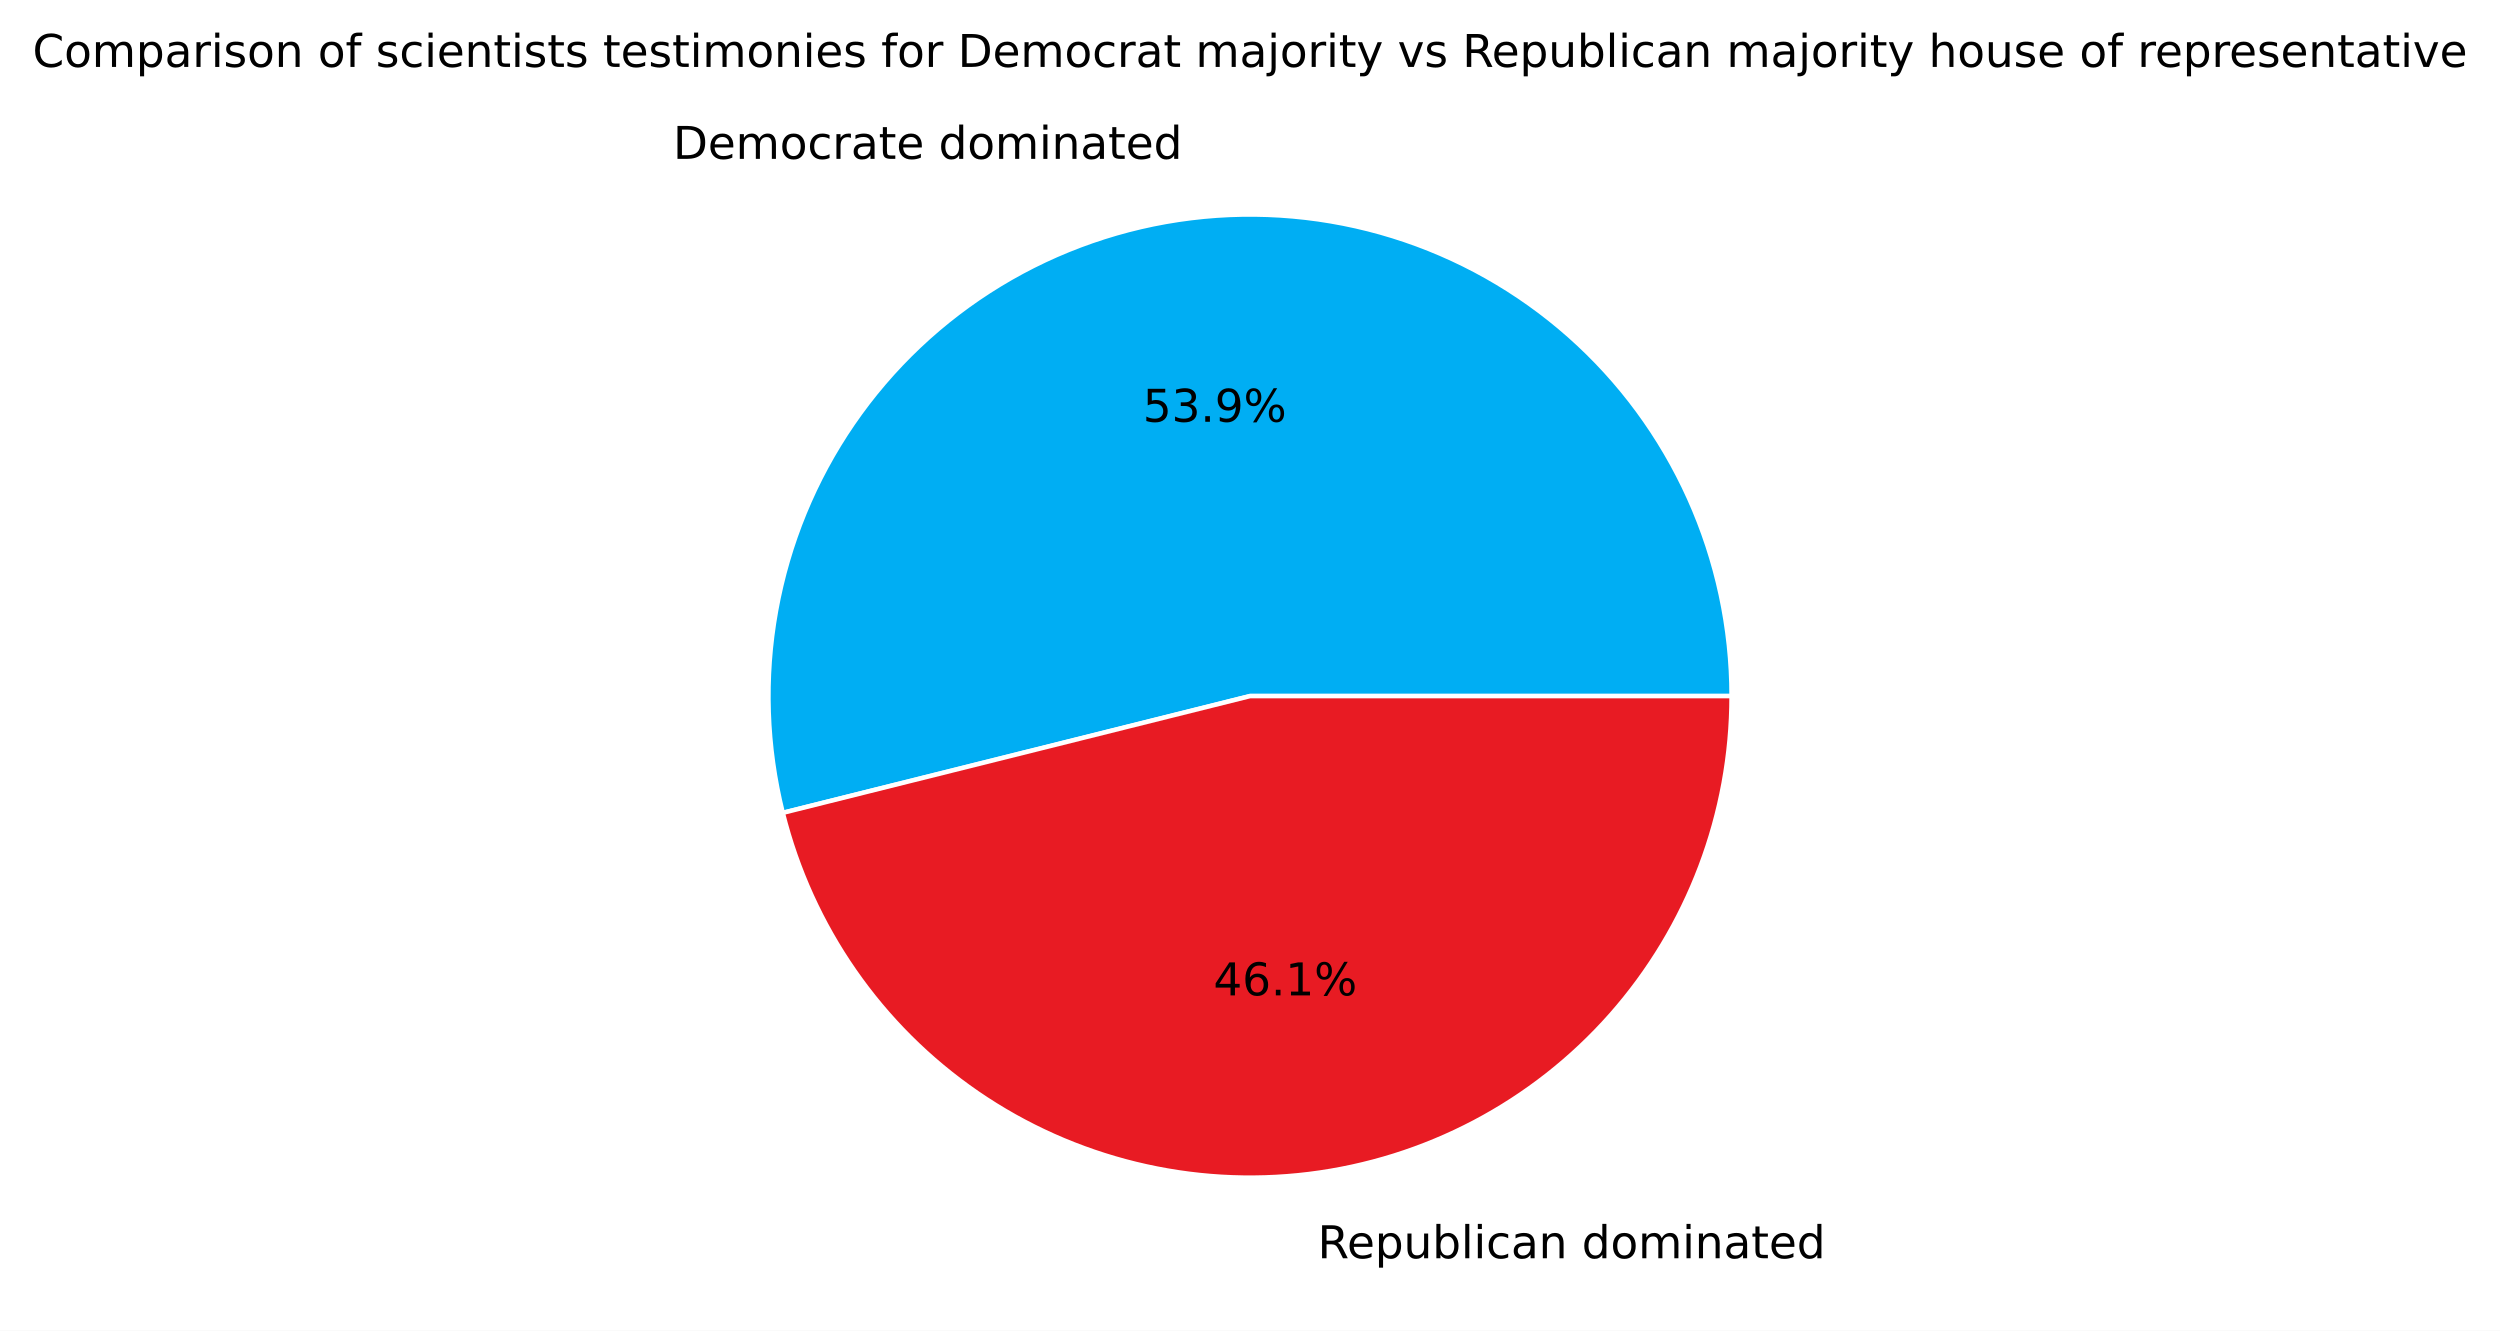
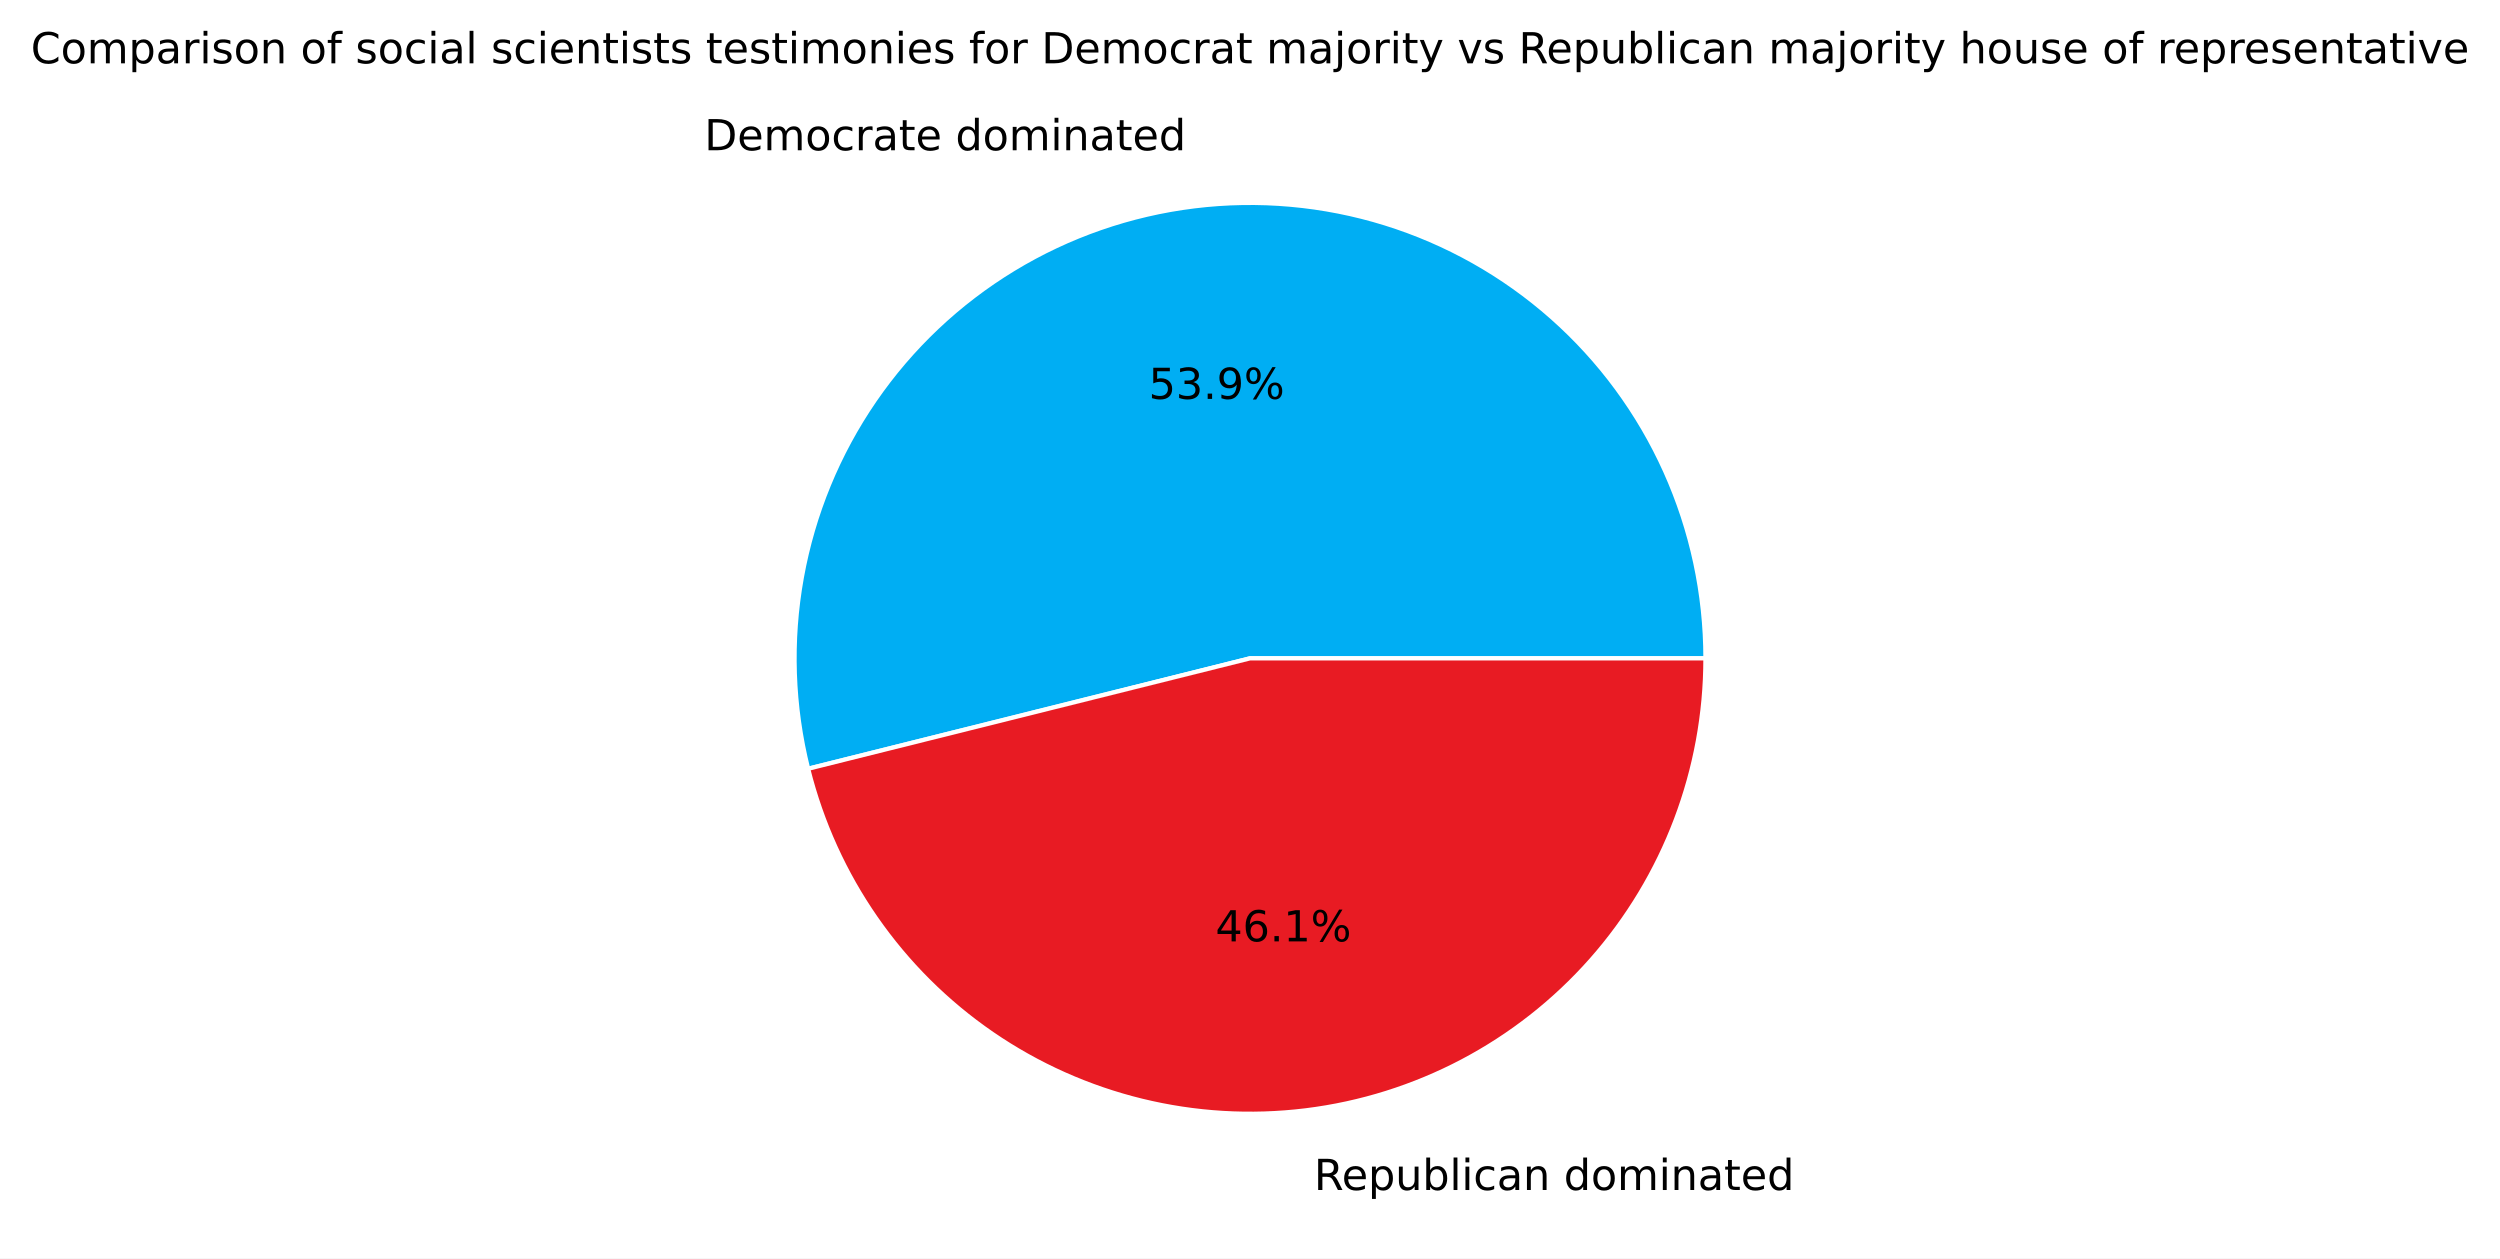
- <svg xmlns="http://www.w3.org/2000/svg" xmlns:xlink="http://www.w3.org/1999/xlink" width="552.566pt" height="294.11pt" viewBox="0 0 552.566 294.11" version="1.1">
+ <svg xmlns="http://www.w3.org/2000/svg" xmlns:xlink="http://www.w3.org/1999/xlink" width="584.255pt" height="294.11pt" viewBox="0 0 584.255 294.11" version="1.1">
  <defs>
    <style type="text/css">*{stroke-linejoin: round; stroke-linecap: butt}</style>
  </defs>
  <g id="figure_1">
    <g id="patch_1">
-       <path d="M 0 294.11  L 552.566 294.11  L 552.566 0  L 0 0  z " style="fill: #ffffff" />
+       <path d="M 0 294.11  L 584.255 294.11  L 584.255 0  L 0 0  z " style="fill: #ffffff" />
    </g>
    <g id="axes_1">
      <g id="patch_2">
-         <path d="M 382.728 153.854  C 382.728 138.779 379.525 123.874 373.332 110.129  C 367.14 96.384 358.097 84.111 346.805 74.123  C 335.513 64.135 322.226 56.659 307.828 52.191  C 293.43 47.724 278.245 46.365 263.283 48.206  C 248.32 50.048 233.918 55.047 221.032 62.872  C 208.147 70.697 197.069 81.17 188.535 93.598  C 180.001 106.025 174.204 120.125 171.528 134.961  C 168.852 149.797 169.359 165.034 173.013 179.66  L 276.283 153.854  L 382.728 153.854  z " style="fill: #00aef3; stroke: #ffffff; stroke-linejoin: miter" />
+         <path d="M 398.572 153.854  C 398.572 138.779 395.369 123.874 389.177 110.129  C 382.984 96.384 373.942 84.111 362.649 74.123  C 351.357 64.135 338.071 56.659 323.673 52.191  C 309.274 47.724 294.09 46.365 279.127 48.206  C 264.165 50.048 249.763 55.047 236.877 62.872  C 223.991 70.697 212.914 81.17 204.38 93.598  C 195.846 106.025 190.048 120.125 187.373 134.961  C 184.697 149.797 185.203 165.034 188.858 179.66  L 292.127 153.854  L 398.572 153.854  z " style="fill: #00aef3; stroke: #ffffff; stroke-linejoin: miter" />
      </g>
      <g id="patch_3">
-         <path d="M 173.013 179.66  C 179.31 204.857 194.616 226.9 216.026 241.602  C 237.437 256.305 263.505 262.674 289.283 259.502  C 315.061 256.33 338.807 243.831 356.014 224.376  C 373.222 204.922 382.728 179.827 382.728 153.854  L 276.283 153.854  L 173.013 179.66  z " style="fill: #e81b23; stroke: #ffffff; stroke-linejoin: miter" />
+         <path d="M 188.858 179.66  C 195.154 204.857 210.46 226.9 231.871 241.602  C 253.281 256.305 279.349 262.674 305.127 259.502  C 330.905 256.33 354.652 243.831 371.859 224.376  C 389.066 204.922 398.572 179.827 398.572 153.854  L 292.127 153.854  L 188.858 179.66  z " style="fill: #e81b23; stroke: #ffffff; stroke-linejoin: miter" />
      </g>
      <g id="matplotlib.axis_1" />
      <g id="matplotlib.axis_2" />
      <g id="text_1">
-         <g transform="translate(148.7578 35.11863) scale(0.1 -0.1)">
+         <g transform="translate(164.6024 35.11863) scale(0.1 -0.1)">
          <defs>
            <path id="DejaVuSans-44" d="M 1259 4147  L 1259 519  L 2022 519  Q 2988 519 3436 956  Q 3884 1394 3884 2338  Q 3884 3275 3436 3711  Q 2988 4147 2022 4147  L 1259 4147  z M 628 4666  L 1925 4666  Q 3281 4666 3915 4102  Q 4550 3538 4550 2338  Q 4550 1131 3912 565  Q 3275 0 1925 0  L 628 0  L 628 4666  z " transform="scale(0.015625)" />
            <path id="DejaVuSans-65" d="M 3597 1894  L 3597 1613  L 953 1613  Q 991 1019 1311 708  Q 1631 397 2203 397  Q 2534 397 2845 478  Q 3156 559 3463 722  L 3463 178  Q 3153 47 2828 -22  Q 2503 -91 2169 -91  Q 1331 -91 842 396  Q 353 884 353 1716  Q 353 2575 817 3079  Q 1281 3584 2069 3584  Q 2775 3584 3186 3129  Q 3597 2675 3597 1894  z M 3022 2063  Q 3016 2534 2758 2815  Q 2500 3097 2075 3097  Q 1594 3097 1305 2825  Q 1016 2553 972 2059  L 3022 2063  z " transform="scale(0.015625)" />
            <path id="DejaVuSans-6d" d="M 3328 2828  Q 3544 3216 3844 3400  Q 4144 3584 4550 3584  Q 5097 3584 5394 3201  Q 5691 2819 5691 2113  L 5691 0  L 5113 0  L 5113 2094  Q 5113 2597 4934 2840  Q 4756 3084 4391 3084  Q 3944 3084 3684 2787  Q 3425 2491 3425 1978  L 3425 0  L 2847 0  L 2847 2094  Q 2847 2600 2669 2842  Q 2491 3084 2119 3084  Q 1678 3084 1418 2786  Q 1159 2488 1159 1978  L 1159 0  L 581 0  L 581 3500  L 1159 3500  L 1159 2956  Q 1356 3278 1631 3431  Q 1906 3584 2284 3584  Q 2666 3584 2933 3390  Q 3200 3197 3328 2828  z " transform="scale(0.015625)" />
            <path id="DejaVuSans-6f" d="M 1959 3097  Q 1497 3097 1228 2736  Q 959 2375 959 1747  Q 959 1119 1226 758  Q 1494 397 1959 397  Q 2419 397 2687 759  Q 2956 1122 2956 1747  Q 2956 2369 2687 2733  Q 2419 3097 1959 3097  z M 1959 3584  Q 2709 3584 3137 3096  Q 3566 2609 3566 1747  Q 3566 888 3137 398  Q 2709 -91 1959 -91  Q 1206 -91 779 398  Q 353 888 353 1747  Q 353 2609 779 3096  Q 1206 3584 1959 3584  z " transform="scale(0.015625)" />
            <path id="DejaVuSans-63" d="M 3122 3366  L 3122 2828  Q 2878 2963 2633 3030  Q 2388 3097 2138 3097  Q 1578 3097 1268 2742  Q 959 2388 959 1747  Q 959 1106 1268 751  Q 1578 397 2138 397  Q 2388 397 2633 464  Q 2878 531 3122 666  L 3122 134  Q 2881 22 2623 -34  Q 2366 -91 2075 -91  Q 1284 -91 818 406  Q 353 903 353 1747  Q 353 2603 823 3093  Q 1294 3584 2113 3584  Q 2378 3584 2631 3529  Q 2884 3475 3122 3366  z " transform="scale(0.015625)" />
            <path id="DejaVuSans-72" d="M 2631 2963  Q 2534 3019 2420 3045  Q 2306 3072 2169 3072  Q 1681 3072 1420 2755  Q 1159 2438 1159 1844  L 1159 0  L 581 0  L 581 3500  L 1159 3500  L 1159 2956  Q 1341 3275 1631 3429  Q 1922 3584 2338 3584  Q 2397 3584 2469 3576  Q 2541 3569 2628 3553  L 2631 2963  z " transform="scale(0.015625)" />
            <path id="DejaVuSans-61" d="M 2194 1759  Q 1497 1759 1228 1600  Q 959 1441 959 1056  Q 959 750 1161 570  Q 1363 391 1709 391  Q 2188 391 2477 730  Q 2766 1069 2766 1631  L 2766 1759  L 2194 1759  z M 3341 1997  L 3341 0  L 2766 0  L 2766 531  Q 2569 213 2275 61  Q 1981 -91 1556 -91  Q 1019 -91 701 211  Q 384 513 384 1019  Q 384 1609 779 1909  Q 1175 2209 1959 2209  L 2766 2209  L 2766 2266  Q 2766 2663 2505 2880  Q 2244 3097 1772 3097  Q 1472 3097 1187 3025  Q 903 2953 641 2809  L 641 3341  Q 956 3463 1253 3523  Q 1550 3584 1831 3584  Q 2591 3584 2966 3190  Q 3341 2797 3341 1997  z " transform="scale(0.015625)" />
            <path id="DejaVuSans-74" d="M 1172 4494  L 1172 3500  L 2356 3500  L 2356 3053  L 1172 3053  L 1172 1153  Q 1172 725 1289 603  Q 1406 481 1766 481  L 2356 481  L 2356 0  L 1766 0  Q 1100 0 847 248  Q 594 497 594 1153  L 594 3053  L 172 3053  L 172 3500  L 594 3500  L 594 4494  L 1172 4494  z " transform="scale(0.015625)" />
            <path id="DejaVuSans-20" transform="scale(0.015625)" />
            <path id="DejaVuSans-64" d="M 2906 2969  L 2906 4863  L 3481 4863  L 3481 0  L 2906 0  L 2906 525  Q 2725 213 2448 61  Q 2172 -91 1784 -91  Q 1150 -91 751 415  Q 353 922 353 1747  Q 353 2572 751 3078  Q 1150 3584 1784 3584  Q 2172 3584 2448 3432  Q 2725 3281 2906 2969  z M 947 1747  Q 947 1113 1208 752  Q 1469 391 1925 391  Q 2381 391 2643 752  Q 2906 1113 2906 1747  Q 2906 2381 2643 2742  Q 2381 3103 1925 3103  Q 1469 3103 1208 2742  Q 947 2381 947 1747  z " transform="scale(0.015625)" />
            <path id="DejaVuSans-69" d="M 603 3500  L 1178 3500  L 1178 0  L 603 0  L 603 3500  z M 603 4863  L 1178 4863  L 1178 4134  L 603 4134  L 603 4863  z " transform="scale(0.015625)" />
            <path id="DejaVuSans-6e" d="M 3513 2113  L 3513 0  L 2938 0  L 2938 2094  Q 2938 2591 2744 2837  Q 2550 3084 2163 3084  Q 1697 3084 1428 2787  Q 1159 2491 1159 1978  L 1159 0  L 581 0  L 581 3500  L 1159 3500  L 1159 2956  Q 1366 3272 1645 3428  Q 1925 3584 2291 3584  Q 2894 3584 3203 3211  Q 3513 2838 3513 2113  z " transform="scale(0.015625)" />
          </defs>
          <use xlink:href="#DejaVuSans-44" />
          <use xlink:href="#DejaVuSans-65" x="77.002" />
          <use xlink:href="#DejaVuSans-6d" x="138.525" />
          <use xlink:href="#DejaVuSans-6f" x="235.938" />
          <use xlink:href="#DejaVuSans-63" x="297.119" />
          <use xlink:href="#DejaVuSans-72" x="352.1" />
          <use xlink:href="#DejaVuSans-61" x="393.213" />
          <use xlink:href="#DejaVuSans-74" x="454.492" />
          <use xlink:href="#DejaVuSans-65" x="493.701" />
          <use xlink:href="#DejaVuSans-20" x="555.225" />
          <use xlink:href="#DejaVuSans-64" x="587.012" />
          <use xlink:href="#DejaVuSans-6f" x="650.488" />
          <use xlink:href="#DejaVuSans-6d" x="711.67" />
          <use xlink:href="#DejaVuSans-69" x="809.082" />
          <use xlink:href="#DejaVuSans-6e" x="836.865" />
          <use xlink:href="#DejaVuSans-61" x="900.244" />
          <use xlink:href="#DejaVuSans-74" x="961.523" />
          <use xlink:href="#DejaVuSans-65" x="1000.732" />
          <use xlink:href="#DejaVuSans-64" x="1062.256" />
        </g>
      </g>
      <g id="text_2">
-         <g transform="translate(252.5992 93.22502) scale(0.1 -0.1)">
+         <g transform="translate(268.4438 93.22502) scale(0.1 -0.1)">
          <defs>
            <path id="DejaVuSans-35" d="M 691 4666  L 3169 4666  L 3169 4134  L 1269 4134  L 1269 2991  Q 1406 3038 1543 3061  Q 1681 3084 1819 3084  Q 2600 3084 3056 2656  Q 3513 2228 3513 1497  Q 3513 744 3044 326  Q 2575 -91 1722 -91  Q 1428 -91 1123 -41  Q 819 9 494 109  L 494 744  Q 775 591 1075 516  Q 1375 441 1709 441  Q 2250 441 2565 725  Q 2881 1009 2881 1497  Q 2881 1984 2565 2268  Q 2250 2553 1709 2553  Q 1456 2553 1204 2497  Q 953 2441 691 2322  L 691 4666  z " transform="scale(0.015625)" />
            <path id="DejaVuSans-33" d="M 2597 2516  Q 3050 2419 3304 2112  Q 3559 1806 3559 1356  Q 3559 666 3084 287  Q 2609 -91 1734 -91  Q 1441 -91 1130 -33  Q 819 25 488 141  L 488 750  Q 750 597 1062 519  Q 1375 441 1716 441  Q 2309 441 2620 675  Q 2931 909 2931 1356  Q 2931 1769 2642 2001  Q 2353 2234 1838 2234  L 1294 2234  L 1294 2753  L 1863 2753  Q 2328 2753 2575 2939  Q 2822 3125 2822 3475  Q 2822 3834 2567 4026  Q 2313 4219 1838 4219  Q 1578 4219 1281 4162  Q 984 4106 628 3988  L 628 4550  Q 988 4650 1302 4700  Q 1616 4750 1894 4750  Q 2613 4750 3031 4423  Q 3450 4097 3450 3541  Q 3450 3153 3228 2886  Q 3006 2619 2597 2516  z " transform="scale(0.015625)" />
            <path id="DejaVuSans-2e" d="M 684 794  L 1344 794  L 1344 0  L 684 0  L 684 794  z " transform="scale(0.015625)" />
            <path id="DejaVuSans-39" d="M 703 97  L 703 672  Q 941 559 1184 500  Q 1428 441 1663 441  Q 2288 441 2617 861  Q 2947 1281 2994 2138  Q 2813 1869 2534 1725  Q 2256 1581 1919 1581  Q 1219 1581 811 2004  Q 403 2428 403 3163  Q 403 3881 828 4315  Q 1253 4750 1959 4750  Q 2769 4750 3195 4129  Q 3622 3509 3622 2328  Q 3622 1225 3098 567  Q 2575 -91 1691 -91  Q 1453 -91 1209 -44  Q 966 3 703 97  z M 1959 2075  Q 2384 2075 2632 2365  Q 2881 2656 2881 3163  Q 2881 3666 2632 3958  Q 2384 4250 1959 4250  Q 1534 4250 1286 3958  Q 1038 3666 1038 3163  Q 1038 2656 1286 2365  Q 1534 2075 1959 2075  z " transform="scale(0.015625)" />
            <path id="DejaVuSans-25" d="M 4653 2053  Q 4381 2053 4226 1822  Q 4072 1591 4072 1178  Q 4072 772 4226 539  Q 4381 306 4653 306  Q 4919 306 5073 539  Q 5228 772 5228 1178  Q 5228 1588 5073 1820  Q 4919 2053 4653 2053  z M 4653 2450  Q 5147 2450 5437 2106  Q 5728 1763 5728 1178  Q 5728 594 5436 251  Q 5144 -91 4653 -91  Q 4153 -91 3862 251  Q 3572 594 3572 1178  Q 3572 1766 3864 2108  Q 4156 2450 4653 2450  z M 1428 4353  Q 1159 4353 1004 4120  Q 850 3888 850 3481  Q 850 3069 1003 2837  Q 1156 2606 1428 2606  Q 1700 2606 1854 2837  Q 2009 3069 2009 3481  Q 2009 3884 1853 4118  Q 1697 4353 1428 4353  z M 4250 4750  L 4750 4750  L 1831 -91  L 1331 -91  L 4250 4750  z M 1428 4750  Q 1922 4750 2215 4408  Q 2509 4066 2509 3481  Q 2509 2891 2217 2550  Q 1925 2209 1428 2209  Q 931 2209 642 2551  Q 353 2894 353 3481  Q 353 4063 643 4406  Q 934 4750 1428 4750  z " transform="scale(0.015625)" />
          </defs>
          <use xlink:href="#DejaVuSans-35" />
          <use xlink:href="#DejaVuSans-33" x="63.623" />
          <use xlink:href="#DejaVuSans-2e" x="127.246" />
          <use xlink:href="#DejaVuSans-39" x="159.033" />
          <use xlink:href="#DejaVuSans-25" x="222.656" />
        </g>
      </g>
      <g id="text_3">
-         <g transform="translate(291.2328 278.109) scale(0.1 -0.1)">
+         <g transform="translate(307.0773 278.109) scale(0.1 -0.1)">
          <defs>
            <path id="DejaVuSans-52" d="M 2841 2188  Q 3044 2119 3236 1894  Q 3428 1669 3622 1275  L 4263 0  L 3584 0  L 2988 1197  Q 2756 1666 2539 1819  Q 2322 1972 1947 1972  L 1259 1972  L 1259 0  L 628 0  L 628 4666  L 2053 4666  Q 2853 4666 3247 4331  Q 3641 3997 3641 3322  Q 3641 2881 3436 2590  Q 3231 2300 2841 2188  z M 1259 4147  L 1259 2491  L 2053 2491  Q 2509 2491 2742 2702  Q 2975 2913 2975 3322  Q 2975 3731 2742 3939  Q 2509 4147 2053 4147  L 1259 4147  z " transform="scale(0.015625)" />
            <path id="DejaVuSans-70" d="M 1159 525  L 1159 -1331  L 581 -1331  L 581 3500  L 1159 3500  L 1159 2969  Q 1341 3281 1617 3432  Q 1894 3584 2278 3584  Q 2916 3584 3314 3078  Q 3713 2572 3713 1747  Q 3713 922 3314 415  Q 2916 -91 2278 -91  Q 1894 -91 1617 61  Q 1341 213 1159 525  z M 3116 1747  Q 3116 2381 2855 2742  Q 2594 3103 2138 3103  Q 1681 3103 1420 2742  Q 1159 2381 1159 1747  Q 1159 1113 1420 752  Q 1681 391 2138 391  Q 2594 391 2855 752  Q 3116 1113 3116 1747  z " transform="scale(0.015625)" />
            <path id="DejaVuSans-75" d="M 544 1381  L 544 3500  L 1119 3500  L 1119 1403  Q 1119 906 1312 657  Q 1506 409 1894 409  Q 2359 409 2629 706  Q 2900 1003 2900 1516  L 2900 3500  L 3475 3500  L 3475 0  L 2900 0  L 2900 538  Q 2691 219 2414 64  Q 2138 -91 1772 -91  Q 1169 -91 856 284  Q 544 659 544 1381  z M 1991 3584  L 1991 3584  z " transform="scale(0.015625)" />
            <path id="DejaVuSans-62" d="M 3116 1747  Q 3116 2381 2855 2742  Q 2594 3103 2138 3103  Q 1681 3103 1420 2742  Q 1159 2381 1159 1747  Q 1159 1113 1420 752  Q 1681 391 2138 391  Q 2594 391 2855 752  Q 3116 1113 3116 1747  z M 1159 2969  Q 1341 3281 1617 3432  Q 1894 3584 2278 3584  Q 2916 3584 3314 3078  Q 3713 2572 3713 1747  Q 3713 922 3314 415  Q 2916 -91 2278 -91  Q 1894 -91 1617 61  Q 1341 213 1159 525  L 1159 0  L 581 0  L 581 4863  L 1159 4863  L 1159 2969  z " transform="scale(0.015625)" />
            <path id="DejaVuSans-6c" d="M 603 4863  L 1178 4863  L 1178 0  L 603 0  L 603 4863  z " transform="scale(0.015625)" />
          </defs>
          <use xlink:href="#DejaVuSans-52" />
          <use xlink:href="#DejaVuSans-65" x="64.982" />
          <use xlink:href="#DejaVuSans-70" x="126.506" />
          <use xlink:href="#DejaVuSans-75" x="189.982" />
          <use xlink:href="#DejaVuSans-62" x="253.361" />
          <use xlink:href="#DejaVuSans-6c" x="316.838" />
          <use xlink:href="#DejaVuSans-69" x="344.621" />
          <use xlink:href="#DejaVuSans-63" x="372.404" />
          <use xlink:href="#DejaVuSans-61" x="427.385" />
          <use xlink:href="#DejaVuSans-6e" x="488.664" />
          <use xlink:href="#DejaVuSans-20" x="552.043" />
          <use xlink:href="#DejaVuSans-64" x="583.83" />
          <use xlink:href="#DejaVuSans-6f" x="647.307" />
          <use xlink:href="#DejaVuSans-6d" x="708.488" />
          <use xlink:href="#DejaVuSans-69" x="805.9" />
          <use xlink:href="#DejaVuSans-6e" x="833.684" />
          <use xlink:href="#DejaVuSans-61" x="897.062" />
          <use xlink:href="#DejaVuSans-74" x="958.342" />
          <use xlink:href="#DejaVuSans-65" x="997.551" />
          <use xlink:href="#DejaVuSans-64" x="1059.074" />
        </g>
      </g>
      <g id="text_4">
-         <g transform="translate(268.1992 220.0026) scale(0.1 -0.1)">
+         <g transform="translate(284.0437 220.0026) scale(0.1 -0.1)">
          <defs>
            <path id="DejaVuSans-34" d="M 2419 4116  L 825 1625  L 2419 1625  L 2419 4116  z M 2253 4666  L 3047 4666  L 3047 1625  L 3713 1625  L 3713 1100  L 3047 1100  L 3047 0  L 2419 0  L 2419 1100  L 313 1100  L 313 1709  L 2253 4666  z " transform="scale(0.015625)" />
            <path id="DejaVuSans-36" d="M 2113 2584  Q 1688 2584 1439 2293  Q 1191 2003 1191 1497  Q 1191 994 1439 701  Q 1688 409 2113 409  Q 2538 409 2786 701  Q 3034 994 3034 1497  Q 3034 2003 2786 2293  Q 2538 2584 2113 2584  z M 3366 4563  L 3366 3988  Q 3128 4100 2886 4159  Q 2644 4219 2406 4219  Q 1781 4219 1451 3797  Q 1122 3375 1075 2522  Q 1259 2794 1537 2939  Q 1816 3084 2150 3084  Q 2853 3084 3261 2657  Q 3669 2231 3669 1497  Q 3669 778 3244 343  Q 2819 -91 2113 -91  Q 1303 -91 875 529  Q 447 1150 447 2328  Q 447 3434 972 4092  Q 1497 4750 2381 4750  Q 2619 4750 2861 4703  Q 3103 4656 3366 4563  z " transform="scale(0.015625)" />
            <path id="DejaVuSans-31" d="M 794 531  L 1825 531  L 1825 4091  L 703 3866  L 703 4441  L 1819 4666  L 2450 4666  L 2450 531  L 3481 531  L 3481 0  L 794 0  L 794 531  z " transform="scale(0.015625)" />
          </defs>
          <use xlink:href="#DejaVuSans-34" />
          <use xlink:href="#DejaVuSans-36" x="63.623" />
          <use xlink:href="#DejaVuSans-2e" x="127.246" />
          <use xlink:href="#DejaVuSans-31" x="159.033" />
          <use xlink:href="#DejaVuSans-25" x="222.656" />
        </g>
      </g>
      <g id="text_5">
        <g transform="translate(7.2 14.79844) scale(0.1 -0.1)">
          <defs>
            <path id="DejaVuSans-43" d="M 4122 4306  L 4122 3641  Q 3803 3938 3442 4084  Q 3081 4231 2675 4231  Q 1875 4231 1450 3742  Q 1025 3253 1025 2328  Q 1025 1406 1450 917  Q 1875 428 2675 428  Q 3081 428 3442 575  Q 3803 722 4122 1019  L 4122 359  Q 3791 134 3420 21  Q 3050 -91 2638 -91  Q 1578 -91 968 557  Q 359 1206 359 2328  Q 359 3453 968 4101  Q 1578 4750 2638 4750  Q 3056 4750 3426 4639  Q 3797 4528 4122 4306  z " transform="scale(0.015625)" />
            <path id="DejaVuSans-73" d="M 2834 3397  L 2834 2853  Q 2591 2978 2328 3040  Q 2066 3103 1784 3103  Q 1356 3103 1142 2972  Q 928 2841 928 2578  Q 928 2378 1081 2264  Q 1234 2150 1697 2047  L 1894 2003  Q 2506 1872 2764 1633  Q 3022 1394 3022 966  Q 3022 478 2636 193  Q 2250 -91 1575 -91  Q 1294 -91 989 -36  Q 684 19 347 128  L 347 722  Q 666 556 975 473  Q 1284 391 1588 391  Q 1994 391 2212 530  Q 2431 669 2431 922  Q 2431 1156 2273 1281  Q 2116 1406 1581 1522  L 1381 1569  Q 847 1681 609 1914  Q 372 2147 372 2553  Q 372 3047 722 3315  Q 1072 3584 1716 3584  Q 2034 3584 2315 3537  Q 2597 3491 2834 3397  z " transform="scale(0.015625)" />
            <path id="DejaVuSans-66" d="M 2375 4863  L 2375 4384  L 1825 4384  Q 1516 4384 1395 4259  Q 1275 4134 1275 3809  L 1275 3500  L 2222 3500  L 2222 3053  L 1275 3053  L 1275 0  L 697 0  L 697 3053  L 147 3053  L 147 3500  L 697 3500  L 697 3744  Q 697 4328 969 4595  Q 1241 4863 1831 4863  L 2375 4863  z " transform="scale(0.015625)" />
            <path id="DejaVuSans-6a" d="M 603 3500  L 1178 3500  L 1178 -63  Q 1178 -731 923 -1031  Q 669 -1331 103 -1331  L -116 -1331  L -116 -844  L 38 -844  Q 366 -844 484 -692  Q 603 -541 603 -63  L 603 3500  z M 603 4863  L 1178 4863  L 1178 4134  L 603 4134  L 603 4863  z " transform="scale(0.015625)" />
            <path id="DejaVuSans-79" d="M 2059 -325  Q 1816 -950 1584 -1140  Q 1353 -1331 966 -1331  L 506 -1331  L 506 -850  L 844 -850  Q 1081 -850 1212 -737  Q 1344 -625 1503 -206  L 1606 56  L 191 3500  L 800 3500  L 1894 763  L 2988 3500  L 3597 3500  L 2059 -325  z " transform="scale(0.015625)" />
            <path id="DejaVuSans-76" d="M 191 3500  L 800 3500  L 1894 563  L 2988 3500  L 3597 3500  L 2284 0  L 1503 0  L 191 3500  z " transform="scale(0.015625)" />
            <path id="DejaVuSans-68" d="M 3513 2113  L 3513 0  L 2938 0  L 2938 2094  Q 2938 2591 2744 2837  Q 2550 3084 2163 3084  Q 1697 3084 1428 2787  Q 1159 2491 1159 1978  L 1159 0  L 581 0  L 581 4863  L 1159 4863  L 1159 2956  Q 1366 3272 1645 3428  Q 1925 3584 2291 3584  Q 2894 3584 3203 3211  Q 3513 2838 3513 2113  z " transform="scale(0.015625)" />
          </defs>
          <use xlink:href="#DejaVuSans-43" />
          <use xlink:href="#DejaVuSans-6f" x="69.824" />
          <use xlink:href="#DejaVuSans-6d" x="131.006" />
          <use xlink:href="#DejaVuSans-70" x="228.418" />
          <use xlink:href="#DejaVuSans-61" x="291.895" />
          <use xlink:href="#DejaVuSans-72" x="353.174" />
          <use xlink:href="#DejaVuSans-69" x="394.287" />
          <use xlink:href="#DejaVuSans-73" x="422.07" />
          <use xlink:href="#DejaVuSans-6f" x="474.17" />
          <use xlink:href="#DejaVuSans-6e" x="535.352" />
          <use xlink:href="#DejaVuSans-20" x="598.73" />
          <use xlink:href="#DejaVuSans-6f" x="630.518" />
          <use xlink:href="#DejaVuSans-66" x="691.699" />
          <use xlink:href="#DejaVuSans-20" x="726.904" />
          <use xlink:href="#DejaVuSans-73" x="758.691" />
-           <use xlink:href="#DejaVuSans-63" x="810.791" />
-           <use xlink:href="#DejaVuSans-69" x="865.771" />
-           <use xlink:href="#DejaVuSans-65" x="893.555" />
-           <use xlink:href="#DejaVuSans-6e" x="955.078" />
-           <use xlink:href="#DejaVuSans-74" x="1018.457" />
-           <use xlink:href="#DejaVuSans-69" x="1057.666" />
-           <use xlink:href="#DejaVuSans-73" x="1085.449" />
-           <use xlink:href="#DejaVuSans-74" x="1137.549" />
-           <use xlink:href="#DejaVuSans-73" x="1176.758" />
-           <use xlink:href="#DejaVuSans-20" x="1228.857" />
-           <use xlink:href="#DejaVuSans-74" x="1260.645" />
-           <use xlink:href="#DejaVuSans-65" x="1299.854" />
-           <use xlink:href="#DejaVuSans-73" x="1361.377" />
-           <use xlink:href="#DejaVuSans-74" x="1413.477" />
-           <use xlink:href="#DejaVuSans-69" x="1452.686" />
-           <use xlink:href="#DejaVuSans-6d" x="1480.469" />
-           <use xlink:href="#DejaVuSans-6f" x="1577.881" />
-           <use xlink:href="#DejaVuSans-6e" x="1639.062" />
-           <use xlink:href="#DejaVuSans-69" x="1702.441" />
-           <use xlink:href="#DejaVuSans-65" x="1730.225" />
-           <use xlink:href="#DejaVuSans-73" x="1791.748" />
-           <use xlink:href="#DejaVuSans-20" x="1843.848" />
-           <use xlink:href="#DejaVuSans-66" x="1875.635" />
-           <use xlink:href="#DejaVuSans-6f" x="1910.84" />
-           <use xlink:href="#DejaVuSans-72" x="1972.021" />
-           <use xlink:href="#DejaVuSans-20" x="2013.135" />
-           <use xlink:href="#DejaVuSans-44" x="2044.922" />
-           <use xlink:href="#DejaVuSans-65" x="2121.924" />
-           <use xlink:href="#DejaVuSans-6d" x="2183.447" />
-           <use xlink:href="#DejaVuSans-6f" x="2280.859" />
-           <use xlink:href="#DejaVuSans-63" x="2342.041" />
-           <use xlink:href="#DejaVuSans-72" x="2397.021" />
-           <use xlink:href="#DejaVuSans-61" x="2438.135" />
-           <use xlink:href="#DejaVuSans-74" x="2499.414" />
-           <use xlink:href="#DejaVuSans-20" x="2538.623" />
-           <use xlink:href="#DejaVuSans-6d" x="2570.41" />
-           <use xlink:href="#DejaVuSans-61" x="2667.822" />
-           <use xlink:href="#DejaVuSans-6a" x="2729.102" />
-           <use xlink:href="#DejaVuSans-6f" x="2756.885" />
-           <use xlink:href="#DejaVuSans-72" x="2818.066" />
-           <use xlink:href="#DejaVuSans-69" x="2859.18" />
-           <use xlink:href="#DejaVuSans-74" x="2886.963" />
-           <use xlink:href="#DejaVuSans-79" x="2926.172" />
-           <use xlink:href="#DejaVuSans-20" x="2985.352" />
-           <use xlink:href="#DejaVuSans-76" x="3017.139" />
-           <use xlink:href="#DejaVuSans-73" x="3076.318" />
-           <use xlink:href="#DejaVuSans-20" x="3128.418" />
-           <use xlink:href="#DejaVuSans-52" x="3160.205" />
-           <use xlink:href="#DejaVuSans-65" x="3225.188" />
-           <use xlink:href="#DejaVuSans-70" x="3286.711" />
-           <use xlink:href="#DejaVuSans-75" x="3350.188" />
-           <use xlink:href="#DejaVuSans-62" x="3413.566" />
-           <use xlink:href="#DejaVuSans-6c" x="3477.043" />
-           <use xlink:href="#DejaVuSans-69" x="3504.826" />
-           <use xlink:href="#DejaVuSans-63" x="3532.609" />
-           <use xlink:href="#DejaVuSans-61" x="3587.59" />
-           <use xlink:href="#DejaVuSans-6e" x="3648.869" />
-           <use xlink:href="#DejaVuSans-20" x="3712.248" />
-           <use xlink:href="#DejaVuSans-6d" x="3744.035" />
-           <use xlink:href="#DejaVuSans-61" x="3841.447" />
-           <use xlink:href="#DejaVuSans-6a" x="3902.727" />
-           <use xlink:href="#DejaVuSans-6f" x="3930.51" />
-           <use xlink:href="#DejaVuSans-72" x="3991.691" />
-           <use xlink:href="#DejaVuSans-69" x="4032.805" />
-           <use xlink:href="#DejaVuSans-74" x="4060.588" />
-           <use xlink:href="#DejaVuSans-79" x="4099.797" />
-           <use xlink:href="#DejaVuSans-20" x="4158.977" />
-           <use xlink:href="#DejaVuSans-68" x="4190.764" />
-           <use xlink:href="#DejaVuSans-6f" x="4254.143" />
-           <use xlink:href="#DejaVuSans-75" x="4315.324" />
-           <use xlink:href="#DejaVuSans-73" x="4378.703" />
-           <use xlink:href="#DejaVuSans-65" x="4430.803" />
-           <use xlink:href="#DejaVuSans-20" x="4492.326" />
-           <use xlink:href="#DejaVuSans-6f" x="4524.113" />
-           <use xlink:href="#DejaVuSans-66" x="4585.295" />
-           <use xlink:href="#DejaVuSans-20" x="4620.5" />
-           <use xlink:href="#DejaVuSans-72" x="4652.287" />
-           <use xlink:href="#DejaVuSans-65" x="4691.15" />
-           <use xlink:href="#DejaVuSans-70" x="4752.674" />
-           <use xlink:href="#DejaVuSans-72" x="4816.15" />
-           <use xlink:href="#DejaVuSans-65" x="4855.014" />
-           <use xlink:href="#DejaVuSans-73" x="4916.537" />
-           <use xlink:href="#DejaVuSans-65" x="4968.637" />
-           <use xlink:href="#DejaVuSans-6e" x="5030.16" />
-           <use xlink:href="#DejaVuSans-74" x="5093.539" />
-           <use xlink:href="#DejaVuSans-61" x="5132.748" />
-           <use xlink:href="#DejaVuSans-74" x="5194.027" />
-           <use xlink:href="#DejaVuSans-69" x="5233.236" />
-           <use xlink:href="#DejaVuSans-76" x="5261.02" />
-           <use xlink:href="#DejaVuSans-65" x="5320.199" />
+           <use xlink:href="#DejaVuSans-6f" x="810.791" />
+           <use xlink:href="#DejaVuSans-63" x="871.973" />
+           <use xlink:href="#DejaVuSans-69" x="926.953" />
+           <use xlink:href="#DejaVuSans-61" x="954.736" />
+           <use xlink:href="#DejaVuSans-6c" x="1016.016" />
+           <use xlink:href="#DejaVuSans-20" x="1043.799" />
+           <use xlink:href="#DejaVuSans-73" x="1075.586" />
+           <use xlink:href="#DejaVuSans-63" x="1127.686" />
+           <use xlink:href="#DejaVuSans-69" x="1182.666" />
+           <use xlink:href="#DejaVuSans-65" x="1210.449" />
+           <use xlink:href="#DejaVuSans-6e" x="1271.973" />
+           <use xlink:href="#DejaVuSans-74" x="1335.352" />
+           <use xlink:href="#DejaVuSans-69" x="1374.561" />
+           <use xlink:href="#DejaVuSans-73" x="1402.344" />
+           <use xlink:href="#DejaVuSans-74" x="1454.443" />
+           <use xlink:href="#DejaVuSans-73" x="1493.652" />
+           <use xlink:href="#DejaVuSans-20" x="1545.752" />
+           <use xlink:href="#DejaVuSans-74" x="1577.539" />
+           <use xlink:href="#DejaVuSans-65" x="1616.748" />
+           <use xlink:href="#DejaVuSans-73" x="1678.271" />
+           <use xlink:href="#DejaVuSans-74" x="1730.371" />
+           <use xlink:href="#DejaVuSans-69" x="1769.58" />
+           <use xlink:href="#DejaVuSans-6d" x="1797.363" />
+           <use xlink:href="#DejaVuSans-6f" x="1894.775" />
+           <use xlink:href="#DejaVuSans-6e" x="1955.957" />
+           <use xlink:href="#DejaVuSans-69" x="2019.336" />
+           <use xlink:href="#DejaVuSans-65" x="2047.119" />
+           <use xlink:href="#DejaVuSans-73" x="2108.643" />
+           <use xlink:href="#DejaVuSans-20" x="2160.742" />
+           <use xlink:href="#DejaVuSans-66" x="2192.529" />
+           <use xlink:href="#DejaVuSans-6f" x="2227.734" />
+           <use xlink:href="#DejaVuSans-72" x="2288.916" />
+           <use xlink:href="#DejaVuSans-20" x="2330.029" />
+           <use xlink:href="#DejaVuSans-44" x="2361.816" />
+           <use xlink:href="#DejaVuSans-65" x="2438.818" />
+           <use xlink:href="#DejaVuSans-6d" x="2500.342" />
+           <use xlink:href="#DejaVuSans-6f" x="2597.754" />
+           <use xlink:href="#DejaVuSans-63" x="2658.936" />
+           <use xlink:href="#DejaVuSans-72" x="2713.916" />
+           <use xlink:href="#DejaVuSans-61" x="2755.029" />
+           <use xlink:href="#DejaVuSans-74" x="2816.309" />
+           <use xlink:href="#DejaVuSans-20" x="2855.518" />
+           <use xlink:href="#DejaVuSans-6d" x="2887.305" />
+           <use xlink:href="#DejaVuSans-61" x="2984.717" />
+           <use xlink:href="#DejaVuSans-6a" x="3045.996" />
+           <use xlink:href="#DejaVuSans-6f" x="3073.779" />
+           <use xlink:href="#DejaVuSans-72" x="3134.961" />
+           <use xlink:href="#DejaVuSans-69" x="3176.074" />
+           <use xlink:href="#DejaVuSans-74" x="3203.857" />
+           <use xlink:href="#DejaVuSans-79" x="3243.066" />
+           <use xlink:href="#DejaVuSans-20" x="3302.246" />
+           <use xlink:href="#DejaVuSans-76" x="3334.033" />
+           <use xlink:href="#DejaVuSans-73" x="3393.213" />
+           <use xlink:href="#DejaVuSans-20" x="3445.312" />
+           <use xlink:href="#DejaVuSans-52" x="3477.1" />
+           <use xlink:href="#DejaVuSans-65" x="3542.082" />
+           <use xlink:href="#DejaVuSans-70" x="3603.605" />
+           <use xlink:href="#DejaVuSans-75" x="3667.082" />
+           <use xlink:href="#DejaVuSans-62" x="3730.461" />
+           <use xlink:href="#DejaVuSans-6c" x="3793.938" />
+           <use xlink:href="#DejaVuSans-69" x="3821.721" />
+           <use xlink:href="#DejaVuSans-63" x="3849.504" />
+           <use xlink:href="#DejaVuSans-61" x="3904.484" />
+           <use xlink:href="#DejaVuSans-6e" x="3965.764" />
+           <use xlink:href="#DejaVuSans-20" x="4029.143" />
+           <use xlink:href="#DejaVuSans-6d" x="4060.93" />
+           <use xlink:href="#DejaVuSans-61" x="4158.342" />
+           <use xlink:href="#DejaVuSans-6a" x="4219.621" />
+           <use xlink:href="#DejaVuSans-6f" x="4247.404" />
+           <use xlink:href="#DejaVuSans-72" x="4308.586" />
+           <use xlink:href="#DejaVuSans-69" x="4349.699" />
+           <use xlink:href="#DejaVuSans-74" x="4377.482" />
+           <use xlink:href="#DejaVuSans-79" x="4416.691" />
+           <use xlink:href="#DejaVuSans-20" x="4475.871" />
+           <use xlink:href="#DejaVuSans-68" x="4507.658" />
+           <use xlink:href="#DejaVuSans-6f" x="4571.037" />
+           <use xlink:href="#DejaVuSans-75" x="4632.219" />
+           <use xlink:href="#DejaVuSans-73" x="4695.598" />
+           <use xlink:href="#DejaVuSans-65" x="4747.697" />
+           <use xlink:href="#DejaVuSans-20" x="4809.221" />
+           <use xlink:href="#DejaVuSans-6f" x="4841.008" />
+           <use xlink:href="#DejaVuSans-66" x="4902.189" />
+           <use xlink:href="#DejaVuSans-20" x="4937.395" />
+           <use xlink:href="#DejaVuSans-72" x="4969.182" />
+           <use xlink:href="#DejaVuSans-65" x="5008.045" />
+           <use xlink:href="#DejaVuSans-70" x="5069.568" />
+           <use xlink:href="#DejaVuSans-72" x="5133.045" />
+           <use xlink:href="#DejaVuSans-65" x="5171.908" />
+           <use xlink:href="#DejaVuSans-73" x="5233.432" />
+           <use xlink:href="#DejaVuSans-65" x="5285.531" />
+           <use xlink:href="#DejaVuSans-6e" x="5347.055" />
+           <use xlink:href="#DejaVuSans-74" x="5410.434" />
+           <use xlink:href="#DejaVuSans-61" x="5449.643" />
+           <use xlink:href="#DejaVuSans-74" x="5510.922" />
+           <use xlink:href="#DejaVuSans-69" x="5550.131" />
+           <use xlink:href="#DejaVuSans-76" x="5577.914" />
+           <use xlink:href="#DejaVuSans-65" x="5637.094" />
        </g>
      </g>
    </g>
  </g>
</svg>
